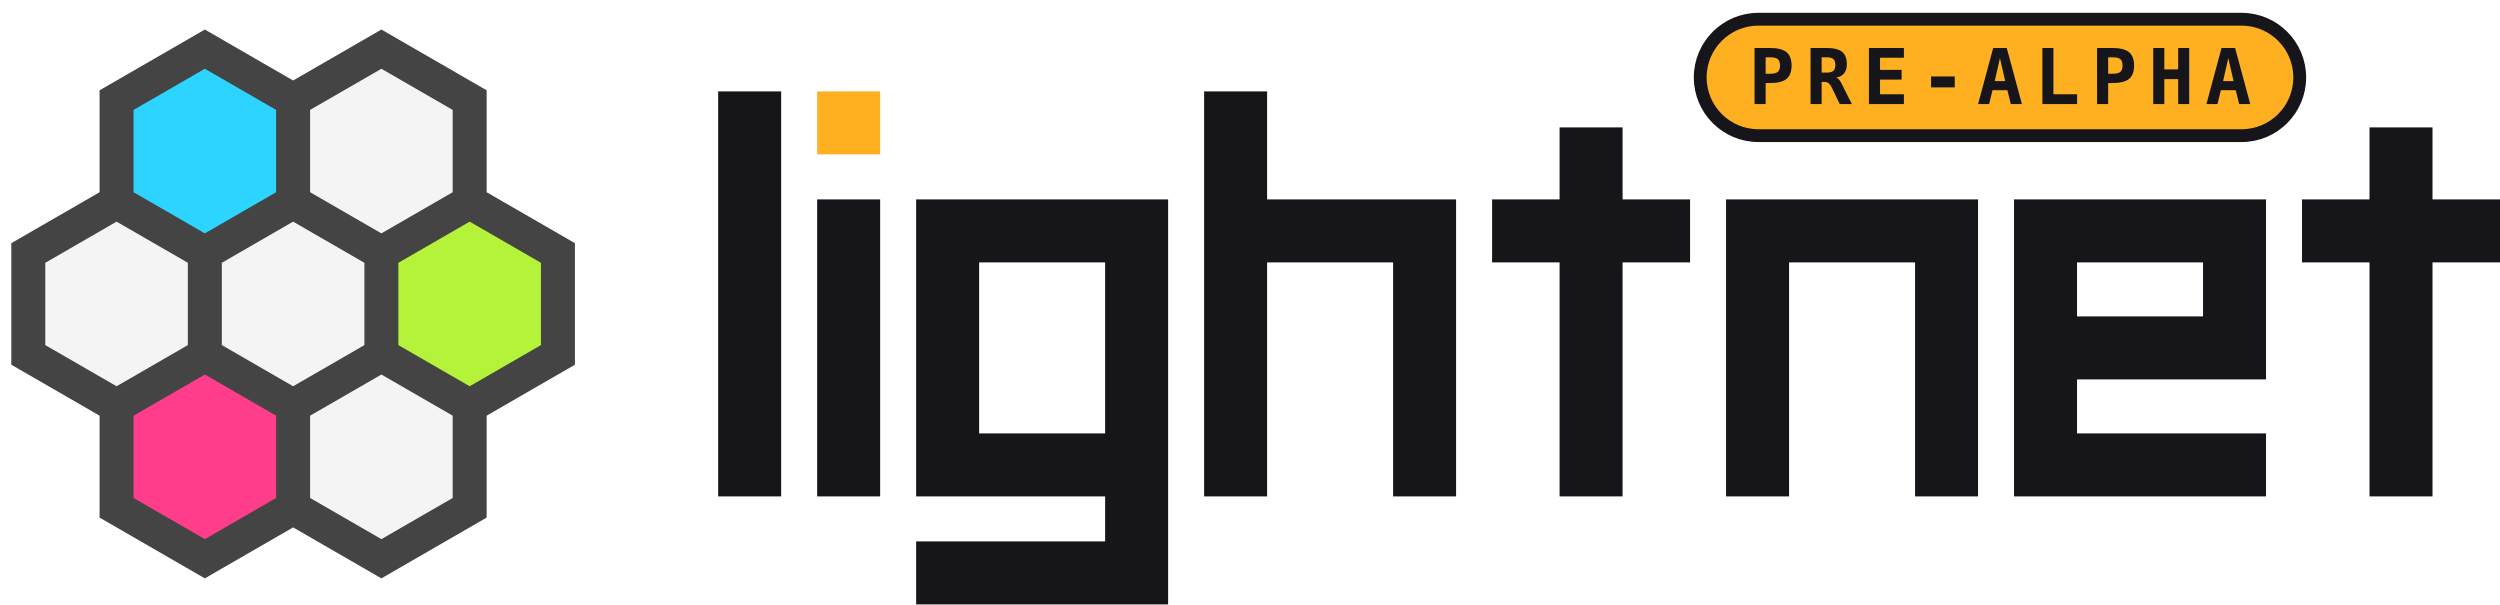
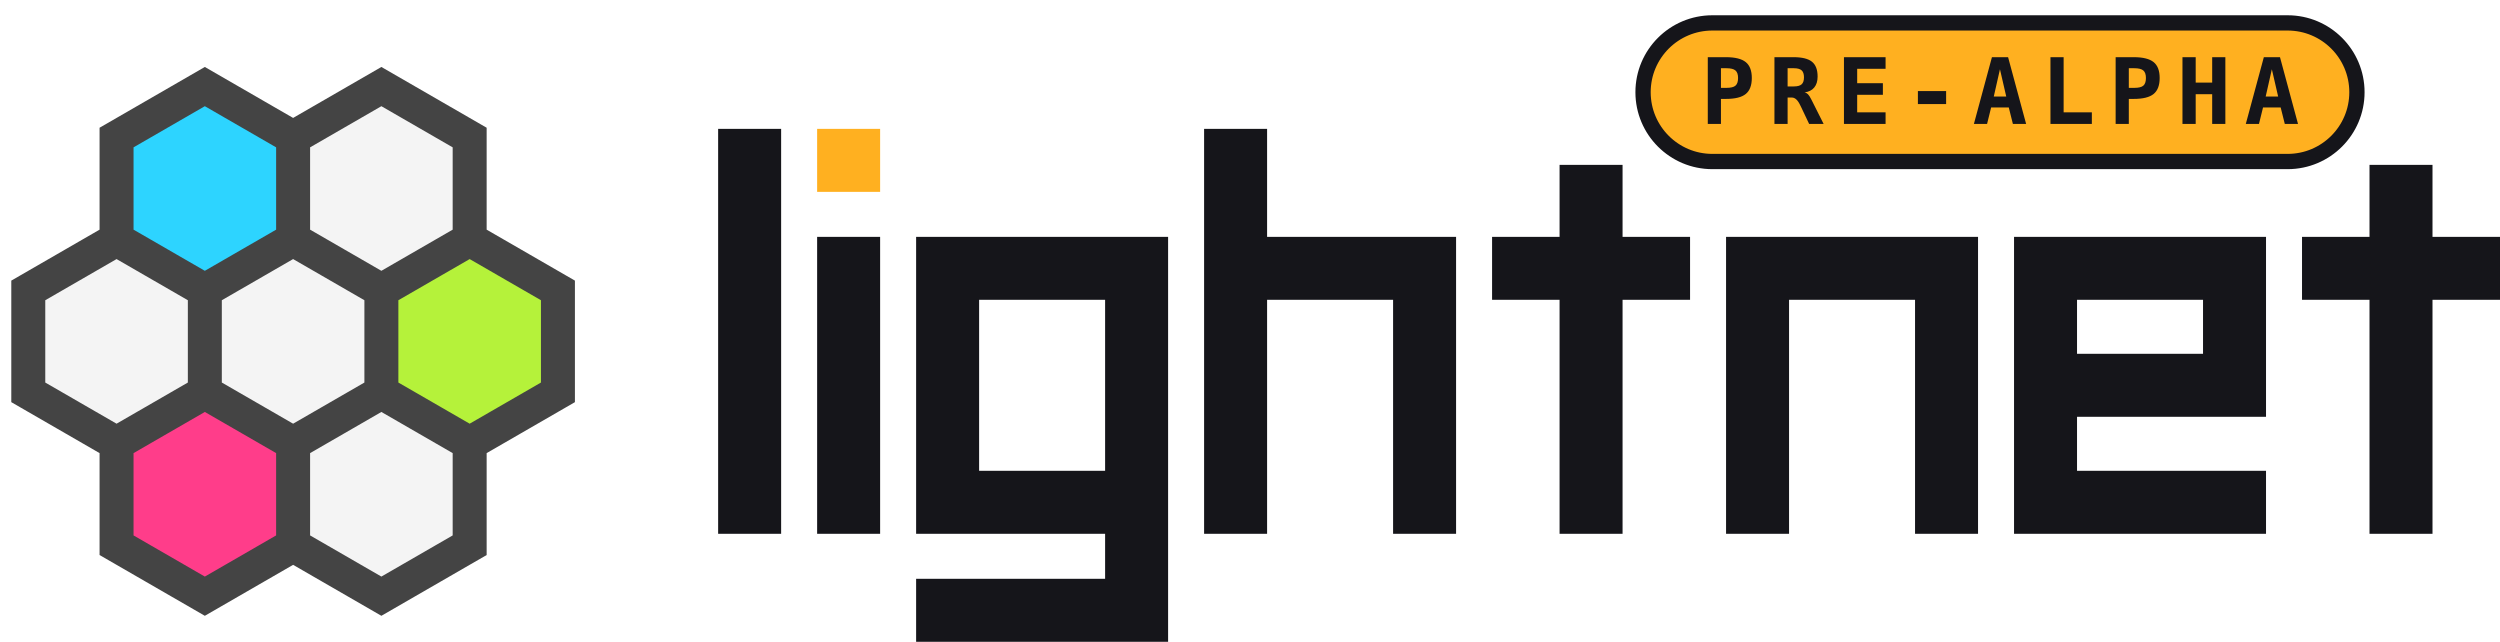
- <svg xmlns="http://www.w3.org/2000/svg" viewBox="0 0 604.67 146.18" width="604.67" height="146.18">
-   <svg viewBox="-51.765 -50 103.531 100" width="141.79" height="136.95" style="display: block;" x="0.00" y="5.04">
+ <svg xmlns="http://www.w3.org/2000/svg" viewBox="0 0 412.77 105.97" width="412.77" height="105.97">
+   <svg viewBox="-51.765 -50 103.531 100" width="96.79" height="93.49" style="display: block;" x="0.00" y="9.62">
    <path d="M0.00 -18.00L15.59 -9.00L15.59 9.00L0.00 18.00L-15.59 9.00L-15.59 -9.00Z" fill="rgba(244,244,244,1)" />
    <path d="M31.18 -18.00L46.77 -9.00L46.77 9.00L31.18 18.00L15.59 9.00L15.59 -9.00Z" fill="#B5F23A" />
    <path d="M15.59 -45.00L31.18 -36.00L31.18 -18.00L15.59 -9.00L0.00 -18.00L-0.00 -36.00Z" fill="rgba(244,244,244,1)" />
    <path d="M-15.59 -45.00L0.00 -36.00L0.00 -18.00L-15.59 -9.00L-31.18 -18.00L-31.18 -36.00Z" fill="#2DD4FF" />
    <path d="M-31.18 -18.00L-15.59 -9.00L-15.59 9.00L-31.18 18.00L-46.77 9.00L-46.77 -9.00Z" fill="rgba(244,244,244,1)" />
    <path d="M-15.59 9.00L0.00 18.00L0.00 36.00L-15.59 45.00L-31.18 36.00L-31.18 18.00Z" fill="#FF3D8A" />
    <path d="M15.59 9.00L31.18 18.00L31.18 36.00L15.59 45.00L0.00 36.00L-0.00 18.00Z" fill="rgba(244,244,244,1)" />
    <path d="M0.00 -18.00L15.59 -9.00L15.59 9.00L0.00 18.00L-15.59 9.00L-15.59 -9.00ZM31.18 -18.00L46.77 -9.00L46.77 9.00L31.18 18.00L15.59 9.00L15.59 -9.00ZM15.59 -45.00L31.18 -36.00L31.18 -18.00L15.59 -9.00L0.00 -18.00L-0.00 -36.00ZM-15.59 -45.00L0.00 -36.00L0.00 -18.00L-15.59 -9.00L-31.18 -18.00L-31.18 -36.00ZM-31.18 -18.00L-15.59 -9.00L-15.59 9.00L-31.18 18.00L-46.77 9.00L-46.77 -9.00ZM-15.59 9.00L0.00 18.00L0.00 36.00L-15.59 45.00L-31.18 36.00L-31.18 18.00ZM15.59 9.00L31.18 18.00L31.18 36.00L15.59 45.00L0.00 36.00L-0.00 18.00Z" fill="none" stroke="rgba(68,68,68,1)" stroke-width="6" stroke-linejoin="miter" />
  </svg>
-   <svg viewBox="0 0 396 114" width="430.97" height="124.07" style="display: block;" x="173.70" y="22.11">
+   <svg viewBox="0 0 396 114" width="294.20" height="84.70" style="display: block;" x="118.57" y="21.27">
    <path d="M0 0h14v90h-14zM22 24h14v66h-14zM44 24h56v14h-56zM44 24h14v66h-14zM86 24h14v66h-14zM44 76h56v14h-56zM86 90h14v24h-14zM44 100h56v14h-56zM108 0h14v90h-14zM108 24h56v14h-56zM150 24h14v66h-14zM187 8h14v82h-14zM172 24h44v14h-44zM224 24h14v66h-14zM224 24h56v14h-56zM266 24h14v66h-14zM288 24h14v66h-14zM288 24h56v14h-56zM288 50h56v14h-56zM330 24h14v30h-14zM288 76h56v14h-56zM367 8h14v82h-14zM352 24h44v14h-44z" fill="#15151A" />
    <path d="M22 0h14v14h-14z" fill="#FFB020" />
  </svg>
-   <svg viewBox="-3.5 -3.5 174.16 42.28" width="154.34" height="37.46" style="display: block; overflow: visible;" x="406.56" y="0.00">
-     <rect x="1.75" y="1.75" width="163.66" height="31.78" rx="15.89" fill="#FFB020" stroke="#15151A" stroke-width="3.5" />
-     <text x="83.58" y="17.64" fill="#15151A" font-family="&quot;JetBrains Mono&quot;,&quot;Geist Mono&quot;,ui-monospace,monospace" font-size="21" font-weight="600" letter-spacing="0.14em" text-anchor="middle" dominant-baseline="central" textLength="136.92" lengthAdjust="spacing" style="text-transform: uppercase;">PRE-ALPHA</text>
+   <svg viewBox="-4.167 -4.167 207.333 50.333" width="125.43" height="30.45" style="display: block; overflow: visible;" x="267.50" y="0.00">
+     <rect x="2.083" y="2.083" width="194.833" height="37.833" rx="18.917" fill="#FFB020" stroke="#15151A" stroke-width="4.167" />
+     <text x="99.5" y="21" fill="#15151A" font-family="&quot;JetBrains Mono&quot;,&quot;Geist Mono&quot;,ui-monospace,monospace" font-size="25" font-weight="600" letter-spacing="0.14em" text-anchor="middle" dominant-baseline="central" textLength="163" lengthAdjust="spacing" style="text-transform: uppercase;">PRE-ALPHA</text>
  </svg>
</svg>
